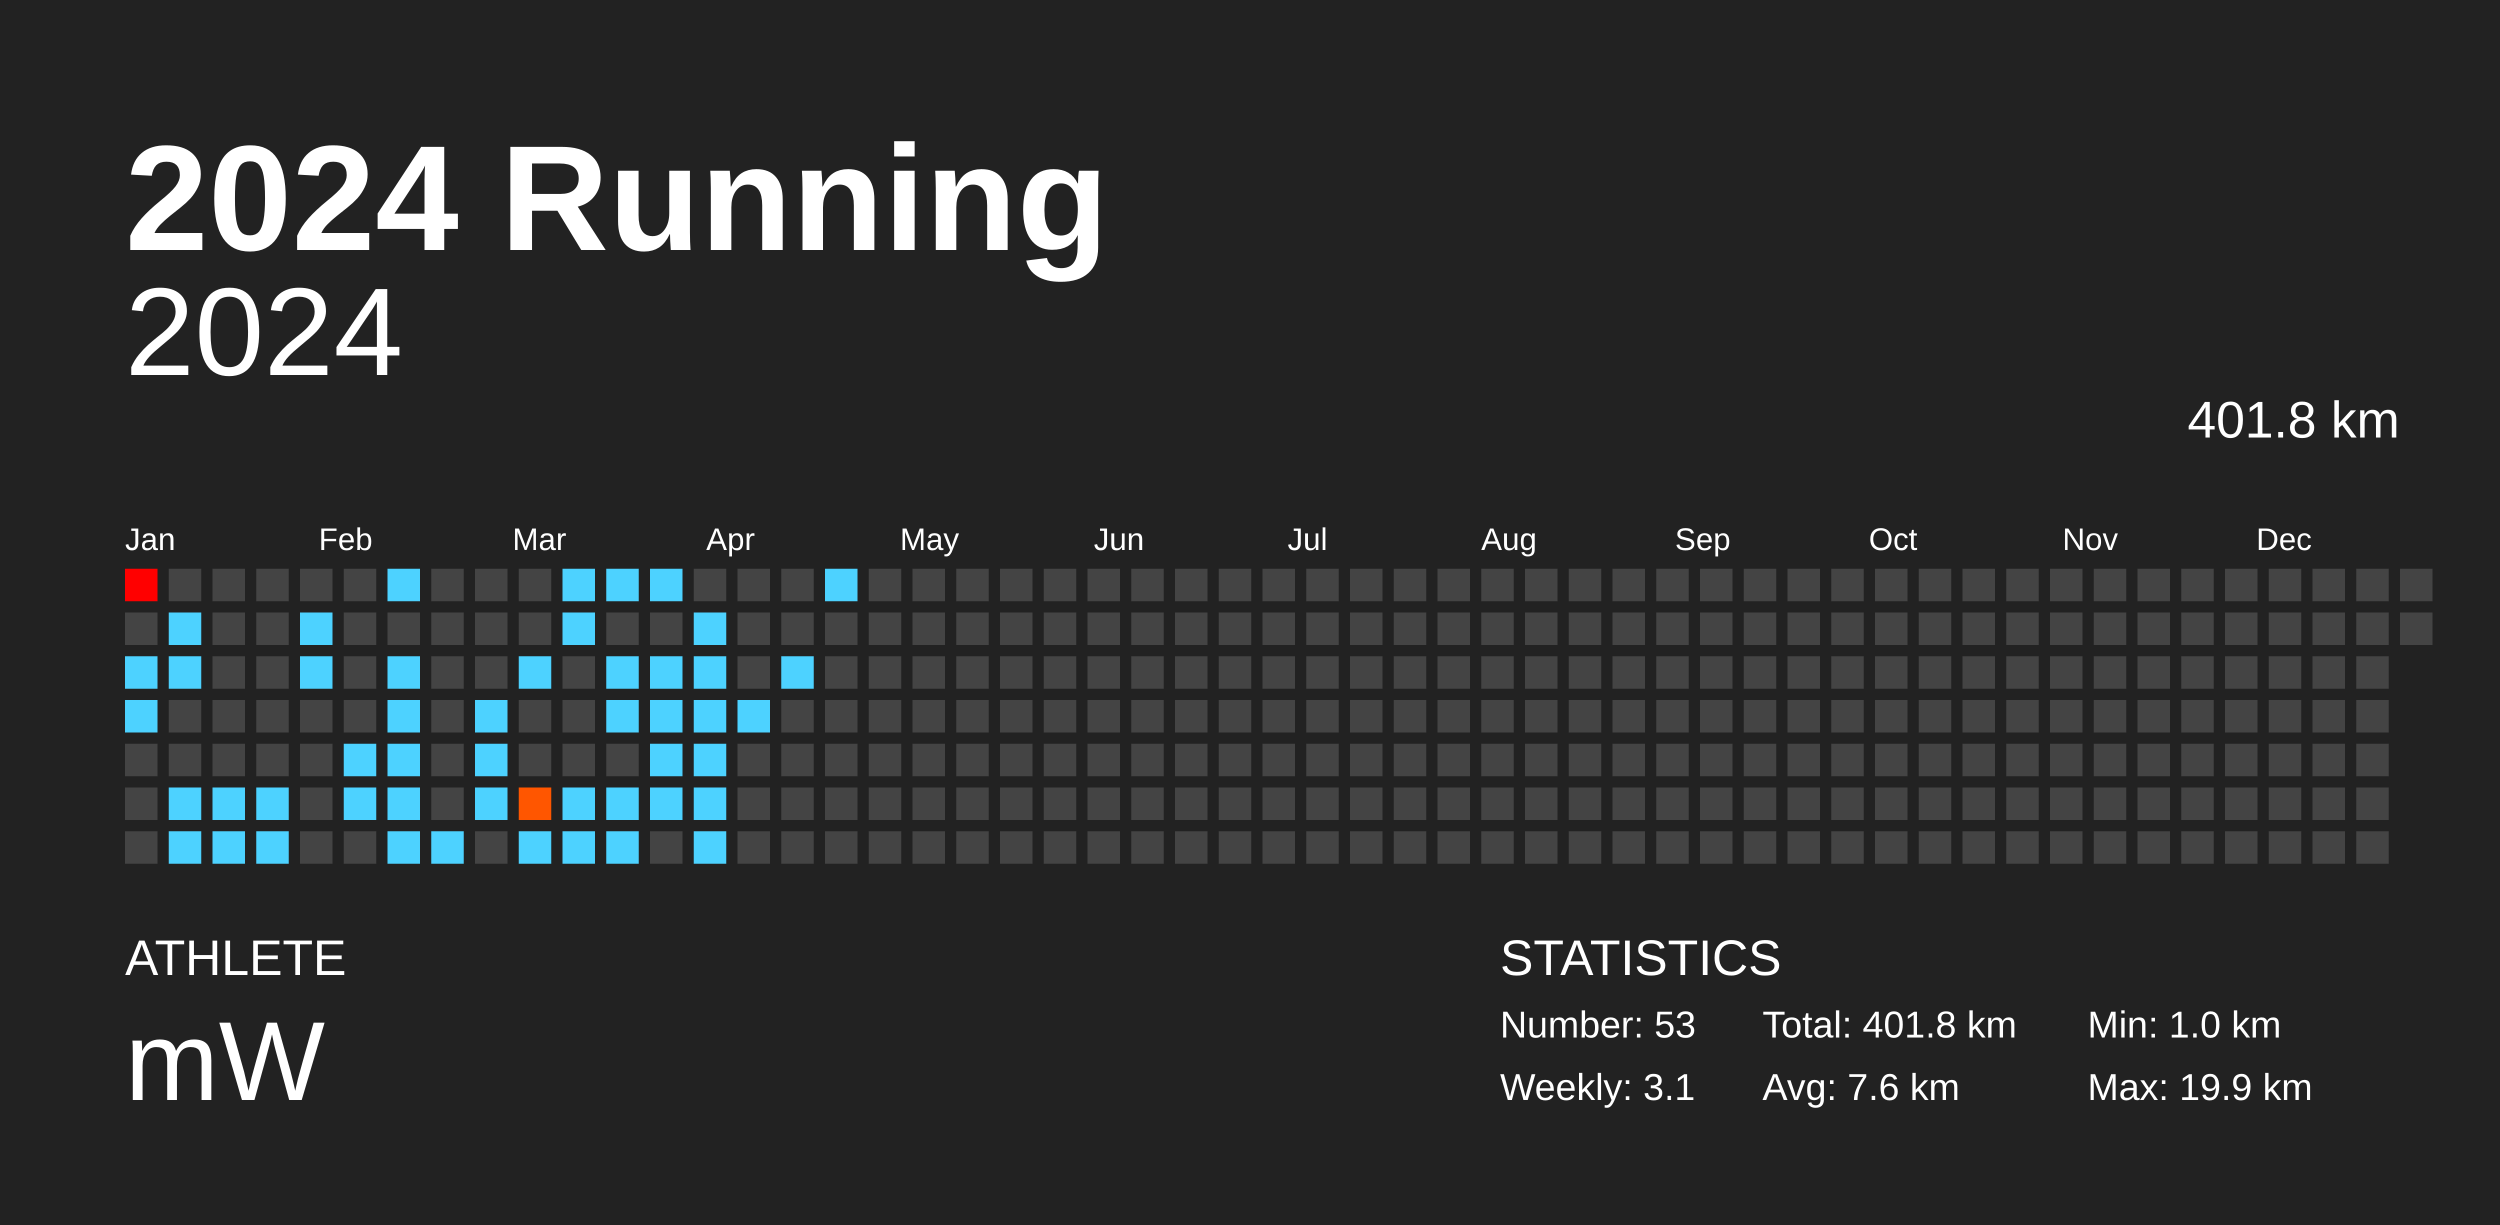
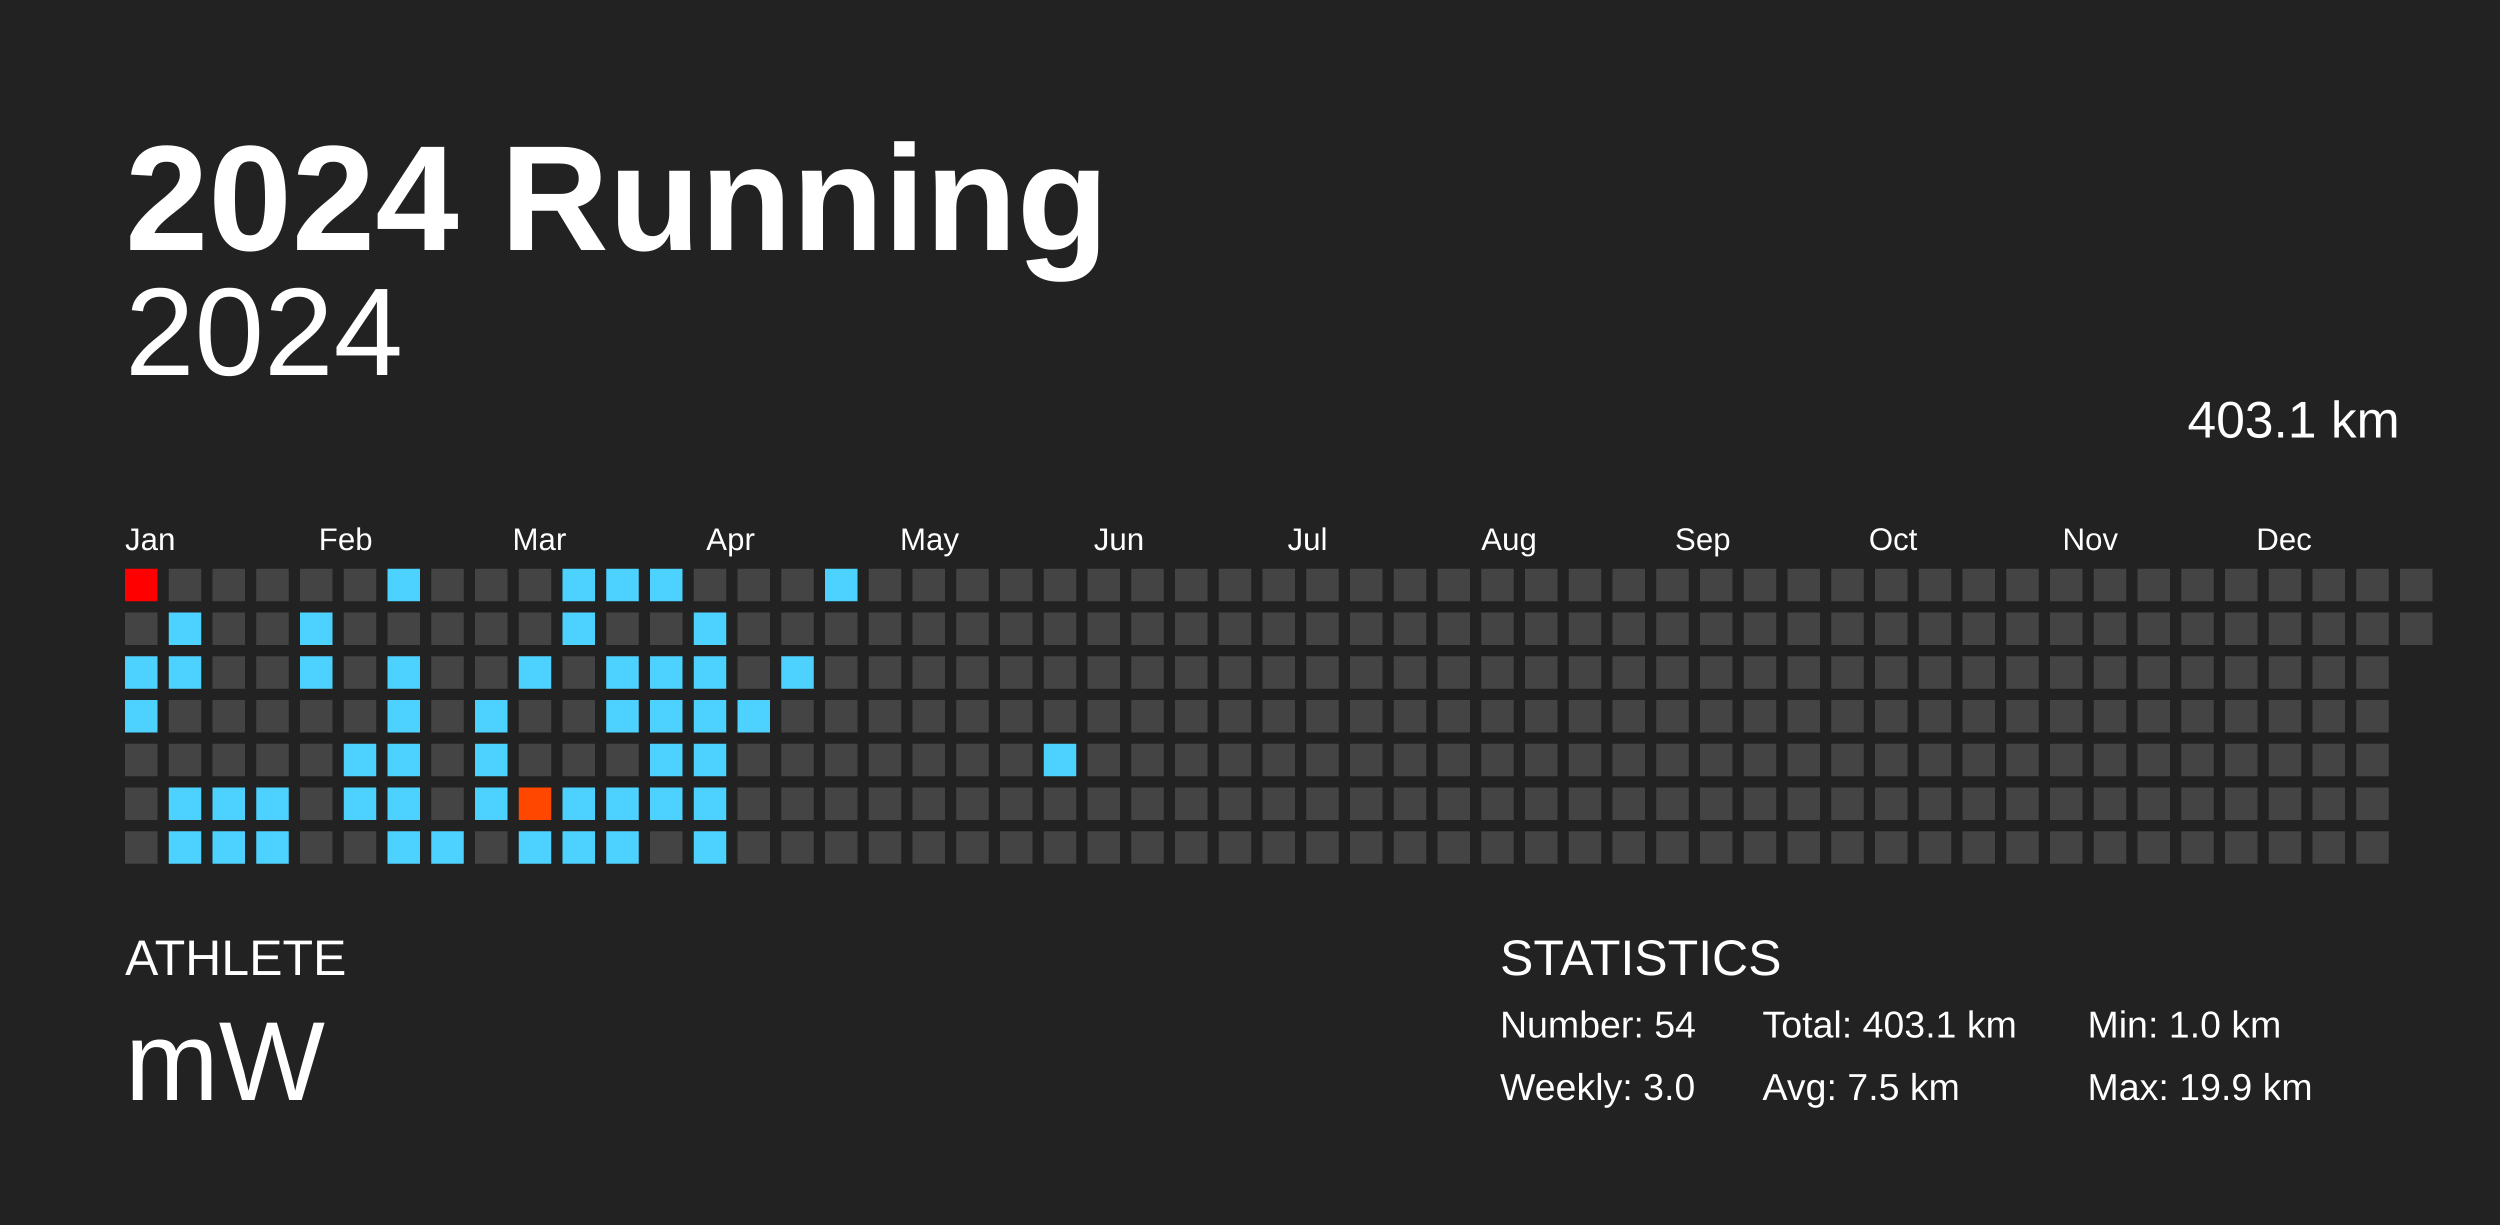
<svg xmlns="http://www.w3.org/2000/svg" baseProfile="full" height="98mm" version="1.1" viewBox="0,0,200,98" width="200mm">
  <defs />
  <rect fill="#222222" height="98" width="200" x="0" y="0" />
  <text fill="#FFFFFF" style="font-size:12px; font-family:Arial; font-weight:bold;" x="10" y="20">2024 Running</text>
  <text fill="#FFFFFF" style="font-size:4px; font-family:Arial" x="10" y="78">ATHLETE</text>
  <text fill="#FFFFFF" style="font-size:9px; font-family:Arial" x="10" y="88">mW</text>
  <text fill="#FFFFFF" style="font-size:4px; font-family:Arial" x="120" y="78">STATISTICS</text>
-   <text fill="#FFFFFF" style="font-size:3px; font-family:Arial" x="120" y="83">Number: 53</text>
-   <text fill="#FFFFFF" style="font-size:3px; font-family:Arial" x="120" y="88">Weekly: 3.1</text>
-   <text fill="#FFFFFF" style="font-size:3px; font-family:Arial" x="141" y="83">Total: 401.8 km</text>
-   <text fill="#FFFFFF" style="font-size:3px; font-family:Arial" x="141" y="88">Avg: 7.6 km</text>
+   <text fill="#FFFFFF" style="font-size:3px; font-family:Arial" x="120" y="83">Number: 54</text>
+   <text fill="#FFFFFF" style="font-size:3px; font-family:Arial" x="120" y="88">Weekly: 3.0</text>
+   <text fill="#FFFFFF" style="font-size:3px; font-family:Arial" x="141" y="83">Total: 403.1 km</text>
+   <text fill="#FFFFFF" style="font-size:3px; font-family:Arial" x="141" y="88">Avg: 7.5 km</text>
  <text fill="#FFFFFF" style="font-size:3px; font-family:Arial" x="167" y="83">Min: 1.0 km</text>
  <text fill="#FFFFFF" style="font-size:3px; font-family:Arial" x="167" y="88">Max: 19.9 km</text>
  <text alignment-baseline="hanging" fill="#FFFFFF" style="font-size:10.0px; font-family:Arial;" x="10" y="30">2024</text>
-   <text alignment-baseline="hanging" fill="#FFFFFF" style="font-size:4.125px; font-family:Arial;" x="175" y="35">401.8 km</text>
+   <text alignment-baseline="hanging" fill="#FFFFFF" style="font-size:4.125px; font-family:Arial;" x="175" y="35">403.1 km</text>
  <text fill="#FFFFFF" style="font-size:2.5px; font-family:Arial" x="10.0" y="44">Jan</text>
  <text fill="#FFFFFF" style="font-size:2.5px; font-family:Arial" x="25.5" y="44">Feb</text>
  <text fill="#FFFFFF" style="font-size:2.5px; font-family:Arial" x="41.0" y="44">Mar</text>
  <text fill="#FFFFFF" style="font-size:2.5px; font-family:Arial" x="56.5" y="44">Apr</text>
  <text fill="#FFFFFF" style="font-size:2.5px; font-family:Arial" x="72.0" y="44">May</text>
  <text fill="#FFFFFF" style="font-size:2.5px; font-family:Arial" x="87.5" y="44">Jun</text>
  <text fill="#FFFFFF" style="font-size:2.5px; font-family:Arial" x="103.0" y="44">Jul</text>
  <text fill="#FFFFFF" style="font-size:2.5px; font-family:Arial" x="118.5" y="44">Aug</text>
  <text fill="#FFFFFF" style="font-size:2.5px; font-family:Arial" x="134.0" y="44">Sep</text>
  <text fill="#FFFFFF" style="font-size:2.5px; font-family:Arial" x="149.5" y="44">Oct</text>
  <text fill="#FFFFFF" style="font-size:2.5px; font-family:Arial" x="165.0" y="44">Nov</text>
  <text fill="#FFFFFF" style="font-size:2.5px; font-family:Arial" x="180.5" y="44">Dec</text>
  <rect fill="red" height="2.6" width="2.6" x="10.0" y="45.5" />
  <rect fill="#444444" height="2.6" width="2.6" x="10.0" y="49.0" />
  <rect fill="#4dd2ff" height="2.6" width="2.6" x="10.0" y="52.5" />
  <rect fill="#4dd2ff" height="2.6" width="2.6" x="10.0" y="56.0" />
  <rect fill="#444444" height="2.6" width="2.6" x="10.0" y="59.5" />
  <rect fill="#444444" height="2.6" width="2.6" x="10.0" y="63.0" />
  <rect fill="#444444" height="2.6" width="2.6" x="10.0" y="66.5" />
  <rect fill="#444444" height="2.6" width="2.6" x="13.5" y="45.5" />
  <rect fill="#4dd2ff" height="2.6" width="2.6" x="13.5" y="49.0" />
  <rect fill="#4dd2ff" height="2.6" width="2.6" x="13.5" y="52.5" />
  <rect fill="#444444" height="2.6" width="2.6" x="13.5" y="56.0" />
  <rect fill="#444444" height="2.6" width="2.6" x="13.5" y="59.5" />
  <rect fill="#4dd2ff" height="2.6" width="2.6" x="13.5" y="63.0" />
  <rect fill="#4dd2ff" height="2.6" width="2.6" x="13.5" y="66.5" />
  <rect fill="#444444" height="2.6" width="2.6" x="17.0" y="45.5" />
  <rect fill="#444444" height="2.6" width="2.6" x="17.0" y="49.0" />
  <rect fill="#444444" height="2.6" width="2.6" x="17.0" y="52.5" />
  <rect fill="#444444" height="2.6" width="2.6" x="17.0" y="56.0" />
  <rect fill="#444444" height="2.6" width="2.6" x="17.0" y="59.5" />
  <rect fill="#4dd2ff" height="2.6" width="2.6" x="17.0" y="63.0" />
  <rect fill="#4dd2ff" height="2.6" width="2.6" x="17.0" y="66.5" />
  <rect fill="#444444" height="2.6" width="2.6" x="20.5" y="45.5" />
  <rect fill="#444444" height="2.6" width="2.6" x="20.5" y="49.0" />
  <rect fill="#444444" height="2.6" width="2.6" x="20.5" y="52.5" />
  <rect fill="#444444" height="2.6" width="2.6" x="20.5" y="56.0" />
  <rect fill="#444444" height="2.6" width="2.6" x="20.5" y="59.5" />
  <rect fill="#4dd2ff" height="2.6" width="2.6" x="20.5" y="63.0" />
  <rect fill="#4dd2ff" height="2.6" width="2.6" x="20.5" y="66.5" />
  <rect fill="#444444" height="2.6" width="2.6" x="24.0" y="45.5" />
  <rect fill="#4dd2ff" height="2.6" width="2.6" x="24.0" y="49.0" />
  <rect fill="#4dd2ff" height="2.6" width="2.6" x="24.0" y="52.5" />
  <rect fill="#444444" height="2.6" width="2.6" x="24.0" y="56.0" />
  <rect fill="#444444" height="2.6" width="2.6" x="24.0" y="59.5" />
  <rect fill="#444444" height="2.6" width="2.6" x="24.0" y="63.0" />
  <rect fill="#444444" height="2.6" width="2.6" x="24.0" y="66.5" />
  <rect fill="#444444" height="2.6" width="2.6" x="27.5" y="45.5" />
  <rect fill="#444444" height="2.6" width="2.6" x="27.5" y="49.0" />
  <rect fill="#444444" height="2.6" width="2.6" x="27.5" y="52.5" />
  <rect fill="#444444" height="2.6" width="2.6" x="27.5" y="56.0" />
  <rect fill="#4dd2ff" height="2.6" width="2.6" x="27.5" y="59.5" />
  <rect fill="#4dd2ff" height="2.6" width="2.6" x="27.5" y="63.0" />
  <rect fill="#444444" height="2.6" width="2.6" x="27.5" y="66.5" />
  <rect fill="#4dd2ff" height="2.6" width="2.6" x="31.0" y="45.5" />
  <rect fill="#444444" height="2.6" width="2.6" x="31.0" y="49.0" />
  <rect fill="#4dd2ff" height="2.6" width="2.6" x="31.0" y="52.5" />
  <rect fill="#4dd2ff" height="2.6" width="2.6" x="31.0" y="56.0" />
  <rect fill="#4dd2ff" height="2.6" width="2.6" x="31.0" y="59.5" />
  <rect fill="#4dd2ff" height="2.6" width="2.6" x="31.0" y="63.0" />
  <rect fill="#4dd2ff" height="2.6" width="2.6" x="31.0" y="66.5" />
  <rect fill="#444444" height="2.6" width="2.6" x="34.5" y="45.5" />
  <rect fill="#444444" height="2.6" width="2.6" x="34.5" y="49.0" />
  <rect fill="#444444" height="2.6" width="2.6" x="34.5" y="52.5" />
  <rect fill="#444444" height="2.6" width="2.6" x="34.5" y="56.0" />
  <rect fill="#444444" height="2.6" width="2.6" x="34.5" y="59.5" />
  <rect fill="#444444" height="2.6" width="2.6" x="34.5" y="63.0" />
  <rect fill="#4dd2ff" height="2.6" width="2.6" x="34.5" y="66.5" />
  <rect fill="#444444" height="2.6" width="2.6" x="38.0" y="45.5" />
  <rect fill="#444444" height="2.6" width="2.6" x="38.0" y="49.0" />
  <rect fill="#444444" height="2.6" width="2.6" x="38.0" y="52.5" />
  <rect fill="#4dd2ff" height="2.6" width="2.6" x="38.0" y="56.0" />
  <rect fill="#4dd2ff" height="2.6" width="2.6" x="38.0" y="59.5" />
  <rect fill="#4dd2ff" height="2.6" width="2.6" x="38.0" y="63.0" />
  <rect fill="#444444" height="2.6" width="2.6" x="38.0" y="66.5" />
  <rect fill="#444444" height="2.6" width="2.6" x="41.5" y="45.5" />
  <rect fill="#444444" height="2.6" width="2.6" x="41.5" y="49.0" />
  <rect fill="#4dd2ff" height="2.6" width="2.6" x="41.5" y="52.5" />
  <rect fill="#444444" height="2.6" width="2.6" x="41.5" y="56.0" />
  <rect fill="#444444" height="2.6" width="2.6" x="41.5" y="59.5" />
-   <rect fill="#ff5600" height="2.6" width="2.6" x="41.5" y="63.0" />
+   <rect fill="#ff4700" height="2.6" width="2.6" x="41.5" y="63.0" />
  <rect fill="#4dd2ff" height="2.6" width="2.6" x="41.5" y="66.5" />
  <rect fill="#4dd2ff" height="2.6" width="2.6" x="45.0" y="45.5" />
  <rect fill="#4dd2ff" height="2.6" width="2.6" x="45.0" y="49.0" />
  <rect fill="#444444" height="2.6" width="2.6" x="45.0" y="52.5" />
  <rect fill="#444444" height="2.6" width="2.6" x="45.0" y="56.0" />
  <rect fill="#444444" height="2.6" width="2.6" x="45.0" y="59.5" />
  <rect fill="#4dd2ff" height="2.6" width="2.6" x="45.0" y="63.0" />
  <rect fill="#4dd2ff" height="2.6" width="2.6" x="45.0" y="66.5" />
  <rect fill="#4dd2ff" height="2.6" width="2.6" x="48.5" y="45.5" />
  <rect fill="#444444" height="2.6" width="2.6" x="48.5" y="49.0" />
  <rect fill="#4dd2ff" height="2.6" width="2.6" x="48.5" y="52.5" />
  <rect fill="#4dd2ff" height="2.6" width="2.6" x="48.5" y="56.0" />
  <rect fill="#444444" height="2.6" width="2.6" x="48.5" y="59.5" />
  <rect fill="#4dd2ff" height="2.6" width="2.6" x="48.5" y="63.0" />
  <rect fill="#4dd2ff" height="2.6" width="2.6" x="48.5" y="66.5" />
  <rect fill="#4dd2ff" height="2.6" width="2.6" x="52.0" y="45.5" />
  <rect fill="#444444" height="2.6" width="2.6" x="52.0" y="49.0" />
  <rect fill="#4dd2ff" height="2.6" width="2.6" x="52.0" y="52.5" />
  <rect fill="#4dd2ff" height="2.6" width="2.6" x="52.0" y="56.0" />
  <rect fill="#4dd2ff" height="2.6" width="2.6" x="52.0" y="59.5" />
  <rect fill="#4dd2ff" height="2.6" width="2.6" x="52.0" y="63.0" />
  <rect fill="#444444" height="2.6" width="2.6" x="52.0" y="66.5" />
  <rect fill="#444444" height="2.6" width="2.6" x="55.5" y="45.5" />
  <rect fill="#4dd2ff" height="2.6" width="2.6" x="55.5" y="49.0" />
  <rect fill="#4dd2ff" height="2.6" width="2.6" x="55.5" y="52.5" />
  <rect fill="#4dd2ff" height="2.6" width="2.6" x="55.5" y="56.0" />
  <rect fill="#4dd2ff" height="2.6" width="2.6" x="55.5" y="59.5" />
  <rect fill="#4dd2ff" height="2.6" width="2.6" x="55.5" y="63.0" />
  <rect fill="#4dd2ff" height="2.6" width="2.6" x="55.5" y="66.5" />
  <rect fill="#444444" height="2.6" width="2.6" x="59.0" y="45.5" />
  <rect fill="#444444" height="2.6" width="2.6" x="59.0" y="49.0" />
  <rect fill="#444444" height="2.6" width="2.6" x="59.0" y="52.5" />
  <rect fill="#4dd2ff" height="2.6" width="2.6" x="59.0" y="56.0" />
  <rect fill="#444444" height="2.6" width="2.6" x="59.0" y="59.5" />
  <rect fill="#444444" height="2.6" width="2.6" x="59.0" y="63.0" />
  <rect fill="#444444" height="2.6" width="2.6" x="59.0" y="66.5" />
  <rect fill="#444444" height="2.6" width="2.6" x="62.5" y="45.5" />
  <rect fill="#444444" height="2.6" width="2.6" x="62.5" y="49.0" />
  <rect fill="#4dd2ff" height="2.6" width="2.6" x="62.5" y="52.5" />
  <rect fill="#444444" height="2.6" width="2.6" x="62.5" y="56.0" />
  <rect fill="#444444" height="2.6" width="2.6" x="62.5" y="59.5" />
  <rect fill="#444444" height="2.6" width="2.6" x="62.5" y="63.0" />
  <rect fill="#444444" height="2.6" width="2.6" x="62.5" y="66.5" />
  <rect fill="#4dd2ff" height="2.6" width="2.6" x="66.0" y="45.5" />
  <rect fill="#444444" height="2.6" width="2.6" x="66.0" y="49.0" />
  <rect fill="#444444" height="2.6" width="2.6" x="66.0" y="52.5" />
  <rect fill="#444444" height="2.6" width="2.6" x="66.0" y="56.0" />
  <rect fill="#444444" height="2.6" width="2.6" x="66.0" y="59.5" />
  <rect fill="#444444" height="2.6" width="2.6" x="66.0" y="63.0" />
  <rect fill="#444444" height="2.6" width="2.6" x="66.0" y="66.5" />
  <rect fill="#444444" height="2.6" width="2.6" x="69.5" y="45.5" />
  <rect fill="#444444" height="2.6" width="2.6" x="69.5" y="49.0" />
  <rect fill="#444444" height="2.6" width="2.6" x="69.5" y="52.5" />
  <rect fill="#444444" height="2.6" width="2.6" x="69.5" y="56.0" />
  <rect fill="#444444" height="2.6" width="2.6" x="69.5" y="59.5" />
  <rect fill="#444444" height="2.6" width="2.6" x="69.5" y="63.0" />
  <rect fill="#444444" height="2.6" width="2.6" x="69.5" y="66.5" />
  <rect fill="#444444" height="2.6" width="2.6" x="73.0" y="45.5" />
  <rect fill="#444444" height="2.6" width="2.6" x="73.0" y="49.0" />
  <rect fill="#444444" height="2.6" width="2.6" x="73.0" y="52.5" />
  <rect fill="#444444" height="2.6" width="2.6" x="73.0" y="56.0" />
  <rect fill="#444444" height="2.6" width="2.6" x="73.0" y="59.5" />
  <rect fill="#444444" height="2.6" width="2.6" x="73.0" y="63.0" />
  <rect fill="#444444" height="2.6" width="2.6" x="73.0" y="66.5" />
  <rect fill="#444444" height="2.6" width="2.6" x="76.5" y="45.5" />
  <rect fill="#444444" height="2.6" width="2.6" x="76.5" y="49.0" />
  <rect fill="#444444" height="2.6" width="2.6" x="76.5" y="52.5" />
  <rect fill="#444444" height="2.6" width="2.6" x="76.5" y="56.0" />
  <rect fill="#444444" height="2.6" width="2.6" x="76.5" y="59.5" />
  <rect fill="#444444" height="2.6" width="2.6" x="76.5" y="63.0" />
  <rect fill="#444444" height="2.6" width="2.6" x="76.5" y="66.5" />
  <rect fill="#444444" height="2.6" width="2.6" x="80.0" y="45.5" />
  <rect fill="#444444" height="2.6" width="2.6" x="80.0" y="49.0" />
  <rect fill="#444444" height="2.6" width="2.6" x="80.0" y="52.5" />
  <rect fill="#444444" height="2.6" width="2.6" x="80.0" y="56.0" />
  <rect fill="#444444" height="2.6" width="2.6" x="80.0" y="59.5" />
  <rect fill="#444444" height="2.6" width="2.6" x="80.0" y="63.0" />
  <rect fill="#444444" height="2.6" width="2.6" x="80.0" y="66.5" />
  <rect fill="#444444" height="2.6" width="2.6" x="83.5" y="45.5" />
  <rect fill="#444444" height="2.6" width="2.6" x="83.5" y="49.0" />
  <rect fill="#444444" height="2.6" width="2.6" x="83.5" y="52.5" />
  <rect fill="#444444" height="2.6" width="2.6" x="83.5" y="56.0" />
-   <rect fill="#444444" height="2.6" width="2.6" x="83.5" y="59.5" />
+   <rect fill="#4dd2ff" height="2.6" width="2.6" x="83.5" y="59.5" />
  <rect fill="#444444" height="2.6" width="2.6" x="83.5" y="63.0" />
  <rect fill="#444444" height="2.6" width="2.6" x="83.5" y="66.5" />
  <rect fill="#444444" height="2.6" width="2.6" x="87.0" y="45.5" />
  <rect fill="#444444" height="2.6" width="2.6" x="87.0" y="49.0" />
  <rect fill="#444444" height="2.6" width="2.6" x="87.0" y="52.5" />
  <rect fill="#444444" height="2.6" width="2.6" x="87.0" y="56.0" />
  <rect fill="#444444" height="2.6" width="2.6" x="87.0" y="59.5" />
  <rect fill="#444444" height="2.6" width="2.6" x="87.0" y="63.0" />
  <rect fill="#444444" height="2.6" width="2.6" x="87.0" y="66.5" />
  <rect fill="#444444" height="2.6" width="2.6" x="90.5" y="45.5" />
  <rect fill="#444444" height="2.6" width="2.6" x="90.5" y="49.0" />
  <rect fill="#444444" height="2.6" width="2.6" x="90.5" y="52.5" />
  <rect fill="#444444" height="2.6" width="2.6" x="90.5" y="56.0" />
  <rect fill="#444444" height="2.6" width="2.6" x="90.5" y="59.5" />
  <rect fill="#444444" height="2.6" width="2.6" x="90.5" y="63.0" />
  <rect fill="#444444" height="2.6" width="2.6" x="90.5" y="66.5" />
  <rect fill="#444444" height="2.6" width="2.6" x="94.0" y="45.5" />
  <rect fill="#444444" height="2.6" width="2.6" x="94.0" y="49.0" />
  <rect fill="#444444" height="2.6" width="2.6" x="94.0" y="52.5" />
  <rect fill="#444444" height="2.6" width="2.6" x="94.0" y="56.0" />
  <rect fill="#444444" height="2.6" width="2.6" x="94.0" y="59.5" />
  <rect fill="#444444" height="2.6" width="2.6" x="94.0" y="63.0" />
  <rect fill="#444444" height="2.6" width="2.6" x="94.0" y="66.5" />
  <rect fill="#444444" height="2.6" width="2.6" x="97.5" y="45.5" />
  <rect fill="#444444" height="2.6" width="2.6" x="97.5" y="49.0" />
  <rect fill="#444444" height="2.6" width="2.6" x="97.5" y="52.5" />
  <rect fill="#444444" height="2.6" width="2.6" x="97.5" y="56.0" />
  <rect fill="#444444" height="2.6" width="2.6" x="97.5" y="59.5" />
  <rect fill="#444444" height="2.6" width="2.6" x="97.5" y="63.0" />
  <rect fill="#444444" height="2.6" width="2.6" x="97.5" y="66.5" />
  <rect fill="#444444" height="2.6" width="2.6" x="101.0" y="45.5" />
  <rect fill="#444444" height="2.6" width="2.6" x="101.0" y="49.0" />
  <rect fill="#444444" height="2.6" width="2.6" x="101.0" y="52.5" />
  <rect fill="#444444" height="2.6" width="2.6" x="101.0" y="56.0" />
  <rect fill="#444444" height="2.6" width="2.6" x="101.0" y="59.5" />
  <rect fill="#444444" height="2.6" width="2.6" x="101.0" y="63.0" />
  <rect fill="#444444" height="2.6" width="2.6" x="101.0" y="66.5" />
  <rect fill="#444444" height="2.6" width="2.6" x="104.5" y="45.5" />
  <rect fill="#444444" height="2.6" width="2.6" x="104.5" y="49.0" />
  <rect fill="#444444" height="2.6" width="2.6" x="104.5" y="52.5" />
  <rect fill="#444444" height="2.6" width="2.6" x="104.5" y="56.0" />
  <rect fill="#444444" height="2.6" width="2.6" x="104.5" y="59.5" />
  <rect fill="#444444" height="2.6" width="2.6" x="104.5" y="63.0" />
  <rect fill="#444444" height="2.6" width="2.6" x="104.5" y="66.5" />
  <rect fill="#444444" height="2.6" width="2.6" x="108.0" y="45.5" />
  <rect fill="#444444" height="2.6" width="2.6" x="108.0" y="49.0" />
  <rect fill="#444444" height="2.6" width="2.6" x="108.0" y="52.5" />
  <rect fill="#444444" height="2.6" width="2.6" x="108.0" y="56.0" />
  <rect fill="#444444" height="2.6" width="2.6" x="108.0" y="59.5" />
  <rect fill="#444444" height="2.6" width="2.6" x="108.0" y="63.0" />
  <rect fill="#444444" height="2.6" width="2.6" x="108.0" y="66.5" />
  <rect fill="#444444" height="2.6" width="2.6" x="111.5" y="45.5" />
  <rect fill="#444444" height="2.6" width="2.6" x="111.5" y="49.0" />
  <rect fill="#444444" height="2.6" width="2.6" x="111.5" y="52.5" />
  <rect fill="#444444" height="2.6" width="2.6" x="111.5" y="56.0" />
  <rect fill="#444444" height="2.6" width="2.6" x="111.5" y="59.5" />
  <rect fill="#444444" height="2.6" width="2.6" x="111.5" y="63.0" />
  <rect fill="#444444" height="2.6" width="2.6" x="111.5" y="66.5" />
  <rect fill="#444444" height="2.6" width="2.6" x="115.0" y="45.5" />
  <rect fill="#444444" height="2.6" width="2.6" x="115.0" y="49.0" />
  <rect fill="#444444" height="2.6" width="2.6" x="115.0" y="52.5" />
  <rect fill="#444444" height="2.6" width="2.6" x="115.0" y="56.0" />
  <rect fill="#444444" height="2.6" width="2.6" x="115.0" y="59.5" />
  <rect fill="#444444" height="2.6" width="2.6" x="115.0" y="63.0" />
  <rect fill="#444444" height="2.6" width="2.6" x="115.0" y="66.5" />
  <rect fill="#444444" height="2.6" width="2.6" x="118.5" y="45.5" />
  <rect fill="#444444" height="2.6" width="2.6" x="118.5" y="49.0" />
  <rect fill="#444444" height="2.6" width="2.6" x="118.5" y="52.5" />
  <rect fill="#444444" height="2.6" width="2.6" x="118.5" y="56.0" />
  <rect fill="#444444" height="2.6" width="2.6" x="118.5" y="59.5" />
  <rect fill="#444444" height="2.6" width="2.6" x="118.5" y="63.0" />
  <rect fill="#444444" height="2.6" width="2.6" x="118.5" y="66.5" />
  <rect fill="#444444" height="2.6" width="2.6" x="122.0" y="45.5" />
  <rect fill="#444444" height="2.6" width="2.6" x="122.0" y="49.0" />
  <rect fill="#444444" height="2.6" width="2.6" x="122.0" y="52.5" />
  <rect fill="#444444" height="2.6" width="2.6" x="122.0" y="56.0" />
  <rect fill="#444444" height="2.6" width="2.6" x="122.0" y="59.5" />
  <rect fill="#444444" height="2.6" width="2.6" x="122.0" y="63.0" />
  <rect fill="#444444" height="2.6" width="2.6" x="122.0" y="66.5" />
  <rect fill="#444444" height="2.6" width="2.6" x="125.5" y="45.5" />
  <rect fill="#444444" height="2.6" width="2.6" x="125.5" y="49.0" />
  <rect fill="#444444" height="2.6" width="2.6" x="125.5" y="52.5" />
  <rect fill="#444444" height="2.6" width="2.6" x="125.5" y="56.0" />
  <rect fill="#444444" height="2.6" width="2.6" x="125.5" y="59.5" />
  <rect fill="#444444" height="2.6" width="2.6" x="125.5" y="63.0" />
  <rect fill="#444444" height="2.6" width="2.6" x="125.5" y="66.5" />
  <rect fill="#444444" height="2.6" width="2.6" x="129.0" y="45.5" />
  <rect fill="#444444" height="2.6" width="2.6" x="129.0" y="49.0" />
  <rect fill="#444444" height="2.6" width="2.6" x="129.0" y="52.5" />
  <rect fill="#444444" height="2.6" width="2.6" x="129.0" y="56.0" />
  <rect fill="#444444" height="2.6" width="2.6" x="129.0" y="59.5" />
  <rect fill="#444444" height="2.6" width="2.6" x="129.0" y="63.0" />
  <rect fill="#444444" height="2.6" width="2.6" x="129.0" y="66.5" />
  <rect fill="#444444" height="2.6" width="2.6" x="132.5" y="45.5" />
  <rect fill="#444444" height="2.6" width="2.6" x="132.5" y="49.0" />
  <rect fill="#444444" height="2.6" width="2.6" x="132.5" y="52.5" />
  <rect fill="#444444" height="2.6" width="2.6" x="132.5" y="56.0" />
  <rect fill="#444444" height="2.6" width="2.6" x="132.5" y="59.5" />
  <rect fill="#444444" height="2.6" width="2.6" x="132.5" y="63.0" />
  <rect fill="#444444" height="2.6" width="2.6" x="132.5" y="66.5" />
  <rect fill="#444444" height="2.6" width="2.6" x="136.0" y="45.5" />
  <rect fill="#444444" height="2.6" width="2.6" x="136.0" y="49.0" />
  <rect fill="#444444" height="2.6" width="2.6" x="136.0" y="52.5" />
  <rect fill="#444444" height="2.6" width="2.6" x="136.0" y="56.0" />
  <rect fill="#444444" height="2.6" width="2.6" x="136.0" y="59.5" />
  <rect fill="#444444" height="2.6" width="2.6" x="136.0" y="63.0" />
  <rect fill="#444444" height="2.6" width="2.6" x="136.0" y="66.5" />
  <rect fill="#444444" height="2.6" width="2.6" x="139.5" y="45.5" />
  <rect fill="#444444" height="2.6" width="2.6" x="139.5" y="49.0" />
  <rect fill="#444444" height="2.6" width="2.6" x="139.5" y="52.5" />
  <rect fill="#444444" height="2.6" width="2.6" x="139.5" y="56.0" />
  <rect fill="#444444" height="2.6" width="2.6" x="139.5" y="59.5" />
  <rect fill="#444444" height="2.6" width="2.6" x="139.5" y="63.0" />
  <rect fill="#444444" height="2.6" width="2.6" x="139.5" y="66.5" />
  <rect fill="#444444" height="2.6" width="2.6" x="143.0" y="45.5" />
  <rect fill="#444444" height="2.6" width="2.6" x="143.0" y="49.0" />
  <rect fill="#444444" height="2.6" width="2.6" x="143.0" y="52.5" />
  <rect fill="#444444" height="2.6" width="2.6" x="143.0" y="56.0" />
  <rect fill="#444444" height="2.6" width="2.6" x="143.0" y="59.5" />
  <rect fill="#444444" height="2.6" width="2.6" x="143.0" y="63.0" />
  <rect fill="#444444" height="2.6" width="2.6" x="143.0" y="66.5" />
  <rect fill="#444444" height="2.6" width="2.6" x="146.5" y="45.5" />
  <rect fill="#444444" height="2.6" width="2.6" x="146.5" y="49.0" />
  <rect fill="#444444" height="2.6" width="2.6" x="146.5" y="52.5" />
  <rect fill="#444444" height="2.6" width="2.6" x="146.5" y="56.0" />
  <rect fill="#444444" height="2.6" width="2.6" x="146.5" y="59.5" />
  <rect fill="#444444" height="2.6" width="2.6" x="146.5" y="63.0" />
  <rect fill="#444444" height="2.6" width="2.6" x="146.5" y="66.5" />
  <rect fill="#444444" height="2.6" width="2.6" x="150.0" y="45.5" />
  <rect fill="#444444" height="2.6" width="2.6" x="150.0" y="49.0" />
  <rect fill="#444444" height="2.6" width="2.6" x="150.0" y="52.5" />
  <rect fill="#444444" height="2.6" width="2.6" x="150.0" y="56.0" />
  <rect fill="#444444" height="2.6" width="2.6" x="150.0" y="59.5" />
  <rect fill="#444444" height="2.6" width="2.6" x="150.0" y="63.0" />
  <rect fill="#444444" height="2.6" width="2.6" x="150.0" y="66.5" />
  <rect fill="#444444" height="2.6" width="2.6" x="153.5" y="45.5" />
  <rect fill="#444444" height="2.6" width="2.6" x="153.5" y="49.0" />
  <rect fill="#444444" height="2.6" width="2.6" x="153.5" y="52.5" />
  <rect fill="#444444" height="2.6" width="2.6" x="153.5" y="56.0" />
  <rect fill="#444444" height="2.6" width="2.6" x="153.5" y="59.5" />
  <rect fill="#444444" height="2.6" width="2.6" x="153.5" y="63.0" />
  <rect fill="#444444" height="2.6" width="2.6" x="153.5" y="66.5" />
  <rect fill="#444444" height="2.6" width="2.6" x="157.0" y="45.5" />
  <rect fill="#444444" height="2.6" width="2.6" x="157.0" y="49.0" />
  <rect fill="#444444" height="2.6" width="2.6" x="157.0" y="52.5" />
  <rect fill="#444444" height="2.6" width="2.6" x="157.0" y="56.0" />
  <rect fill="#444444" height="2.6" width="2.6" x="157.0" y="59.5" />
  <rect fill="#444444" height="2.6" width="2.6" x="157.0" y="63.0" />
  <rect fill="#444444" height="2.6" width="2.6" x="157.0" y="66.5" />
  <rect fill="#444444" height="2.6" width="2.6" x="160.5" y="45.5" />
  <rect fill="#444444" height="2.6" width="2.6" x="160.5" y="49.0" />
  <rect fill="#444444" height="2.6" width="2.6" x="160.5" y="52.5" />
  <rect fill="#444444" height="2.6" width="2.6" x="160.5" y="56.0" />
  <rect fill="#444444" height="2.6" width="2.6" x="160.5" y="59.5" />
  <rect fill="#444444" height="2.6" width="2.6" x="160.5" y="63.0" />
  <rect fill="#444444" height="2.6" width="2.6" x="160.5" y="66.5" />
  <rect fill="#444444" height="2.6" width="2.6" x="164.0" y="45.5" />
  <rect fill="#444444" height="2.6" width="2.6" x="164.0" y="49.0" />
  <rect fill="#444444" height="2.6" width="2.6" x="164.0" y="52.5" />
  <rect fill="#444444" height="2.6" width="2.6" x="164.0" y="56.0" />
  <rect fill="#444444" height="2.6" width="2.6" x="164.0" y="59.5" />
  <rect fill="#444444" height="2.6" width="2.6" x="164.0" y="63.0" />
  <rect fill="#444444" height="2.6" width="2.6" x="164.0" y="66.5" />
  <rect fill="#444444" height="2.6" width="2.6" x="167.5" y="45.5" />
  <rect fill="#444444" height="2.6" width="2.6" x="167.5" y="49.0" />
  <rect fill="#444444" height="2.6" width="2.6" x="167.5" y="52.5" />
  <rect fill="#444444" height="2.6" width="2.6" x="167.5" y="56.0" />
  <rect fill="#444444" height="2.6" width="2.6" x="167.5" y="59.5" />
  <rect fill="#444444" height="2.6" width="2.6" x="167.5" y="63.0" />
  <rect fill="#444444" height="2.6" width="2.6" x="167.5" y="66.5" />
  <rect fill="#444444" height="2.6" width="2.6" x="171.0" y="45.5" />
  <rect fill="#444444" height="2.6" width="2.6" x="171.0" y="49.0" />
  <rect fill="#444444" height="2.6" width="2.6" x="171.0" y="52.5" />
  <rect fill="#444444" height="2.6" width="2.6" x="171.0" y="56.0" />
  <rect fill="#444444" height="2.6" width="2.6" x="171.0" y="59.5" />
  <rect fill="#444444" height="2.6" width="2.6" x="171.0" y="63.0" />
  <rect fill="#444444" height="2.6" width="2.6" x="171.0" y="66.5" />
  <rect fill="#444444" height="2.6" width="2.6" x="174.5" y="45.5" />
  <rect fill="#444444" height="2.6" width="2.6" x="174.5" y="49.0" />
  <rect fill="#444444" height="2.6" width="2.6" x="174.5" y="52.5" />
  <rect fill="#444444" height="2.6" width="2.6" x="174.5" y="56.0" />
  <rect fill="#444444" height="2.6" width="2.6" x="174.5" y="59.5" />
  <rect fill="#444444" height="2.6" width="2.6" x="174.5" y="63.0" />
  <rect fill="#444444" height="2.6" width="2.6" x="174.5" y="66.5" />
  <rect fill="#444444" height="2.6" width="2.6" x="178.0" y="45.5" />
  <rect fill="#444444" height="2.6" width="2.6" x="178.0" y="49.0" />
  <rect fill="#444444" height="2.6" width="2.6" x="178.0" y="52.5" />
  <rect fill="#444444" height="2.6" width="2.6" x="178.0" y="56.0" />
  <rect fill="#444444" height="2.6" width="2.6" x="178.0" y="59.5" />
  <rect fill="#444444" height="2.6" width="2.6" x="178.0" y="63.0" />
  <rect fill="#444444" height="2.6" width="2.6" x="178.0" y="66.5" />
  <rect fill="#444444" height="2.6" width="2.6" x="181.5" y="45.5" />
  <rect fill="#444444" height="2.6" width="2.6" x="181.5" y="49.0" />
  <rect fill="#444444" height="2.6" width="2.6" x="181.5" y="52.5" />
  <rect fill="#444444" height="2.6" width="2.6" x="181.5" y="56.0" />
  <rect fill="#444444" height="2.6" width="2.6" x="181.5" y="59.5" />
  <rect fill="#444444" height="2.6" width="2.6" x="181.5" y="63.0" />
  <rect fill="#444444" height="2.6" width="2.6" x="181.5" y="66.5" />
  <rect fill="#444444" height="2.6" width="2.6" x="185.0" y="45.5" />
  <rect fill="#444444" height="2.6" width="2.6" x="185.0" y="49.0" />
  <rect fill="#444444" height="2.6" width="2.6" x="185.0" y="52.5" />
  <rect fill="#444444" height="2.6" width="2.6" x="185.0" y="56.0" />
  <rect fill="#444444" height="2.6" width="2.6" x="185.0" y="59.5" />
  <rect fill="#444444" height="2.6" width="2.6" x="185.0" y="63.0" />
  <rect fill="#444444" height="2.6" width="2.6" x="185.0" y="66.5" />
  <rect fill="#444444" height="2.6" width="2.6" x="188.5" y="45.5" />
  <rect fill="#444444" height="2.6" width="2.6" x="188.5" y="49.0" />
  <rect fill="#444444" height="2.6" width="2.6" x="188.5" y="52.5" />
  <rect fill="#444444" height="2.6" width="2.6" x="188.5" y="56.0" />
  <rect fill="#444444" height="2.6" width="2.6" x="188.5" y="59.5" />
  <rect fill="#444444" height="2.6" width="2.6" x="188.5" y="63.0" />
  <rect fill="#444444" height="2.6" width="2.6" x="188.5" y="66.5" />
  <rect fill="#444444" height="2.6" width="2.6" x="192.0" y="45.5" />
  <rect fill="#444444" height="2.6" width="2.6" x="192.0" y="49.0" />
</svg>
